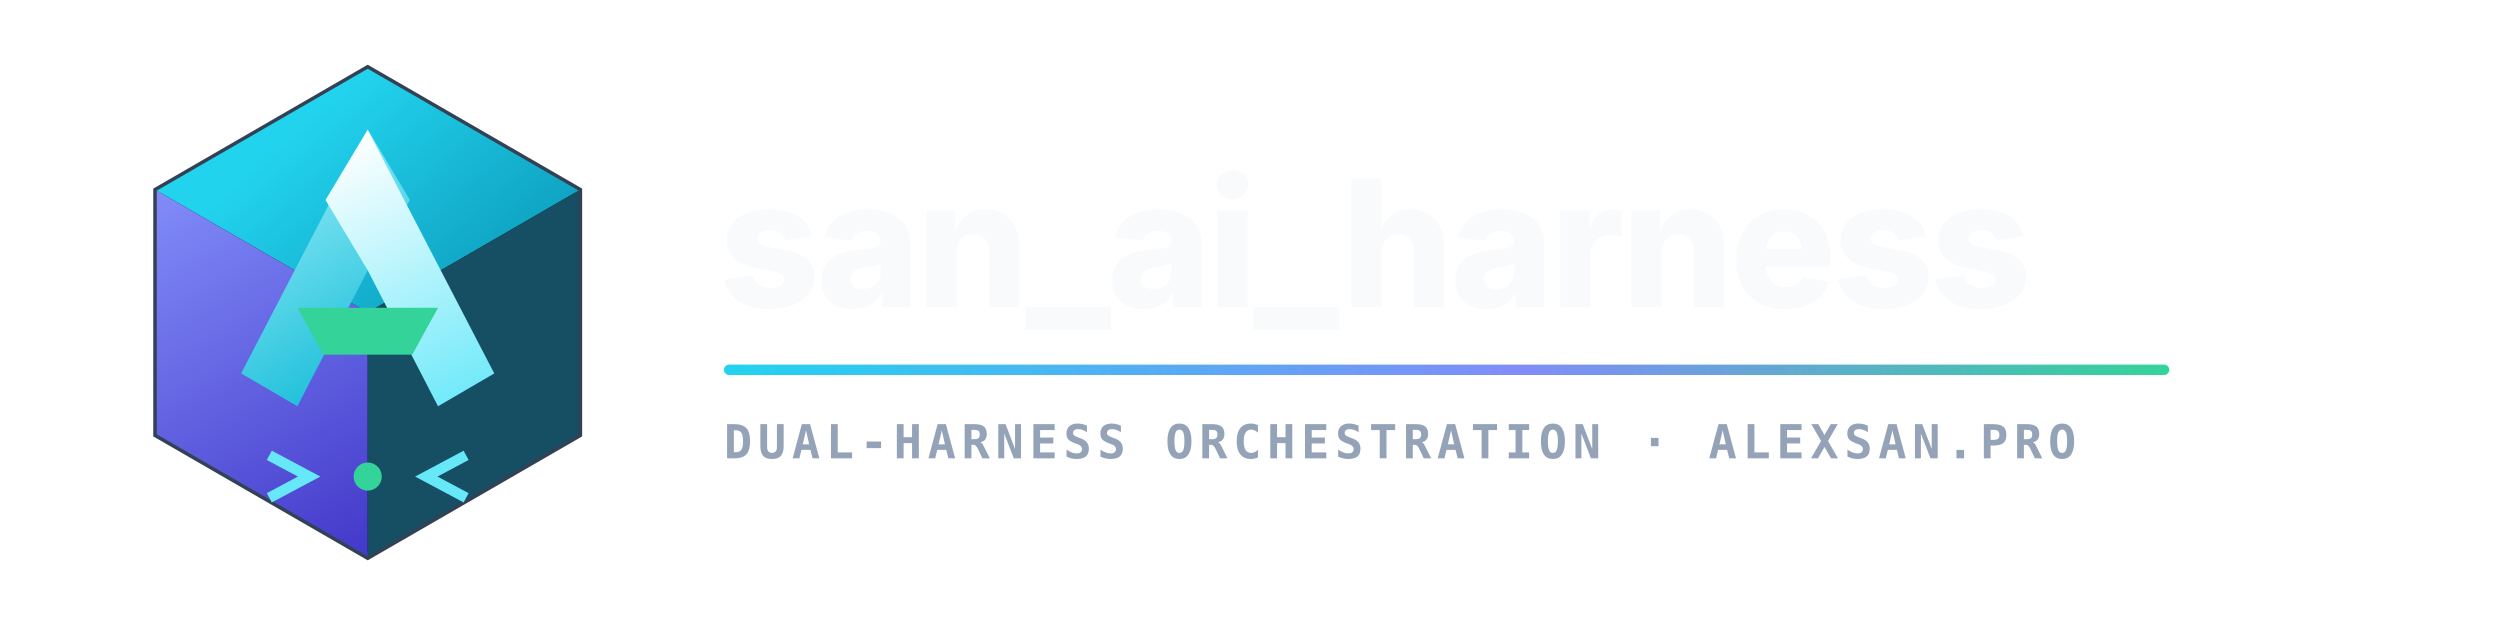
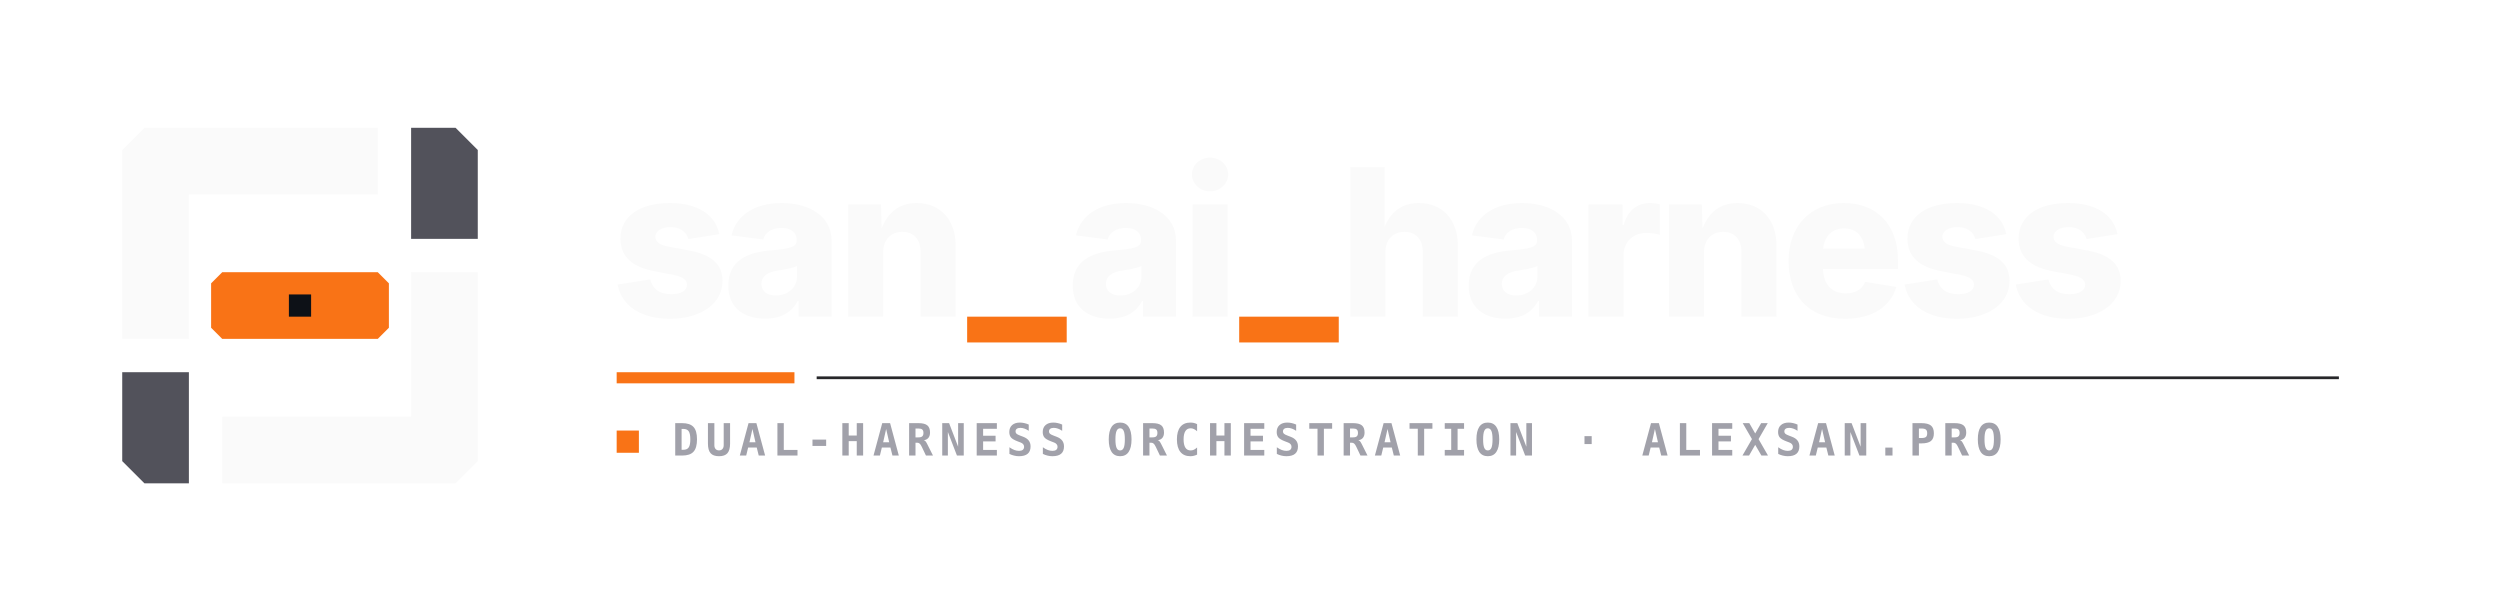
- <svg xmlns="http://www.w3.org/2000/svg" width="960" height="240" viewBox="0 0 960 240" fill="none" role="img" aria-labelledby="title desc">
-   <defs>
-     <linearGradient id="hex-top-d" x1="128" y1="16" x2="218" y2="120" gradientUnits="userSpaceOnUse">
-       <stop offset="0" stop-color="#22D3EE" />
-       <stop offset="1" stop-color="#0891B2" />
-     </linearGradient>
-     <linearGradient id="hex-left-d" x1="38" y1="68" x2="128" y2="224" gradientUnits="userSpaceOnUse">
-       <stop offset="0" stop-color="#818CF8" />
-       <stop offset="1" stop-color="#4338CA" />
-     </linearGradient>
-     <linearGradient id="beam-l-d" x1="74" y1="42" x2="146" y2="160" gradientUnits="userSpaceOnUse">
-       <stop offset="0" stop-color="#A5F3FC" />
-       <stop offset="1" stop-color="#06B6D4" />
-     </linearGradient>
-     <linearGradient id="beam-r-d" x1="128" y1="42" x2="182" y2="160" gradientUnits="userSpaceOnUse">
-       <stop offset="0" stop-color="#FFFFFF" />
-       <stop offset="1" stop-color="#67E8F9" />
-     </linearGradient>
-     <linearGradient id="accent-bar-d" x1="278" y1="142" x2="833" y2="142" gradientUnits="userSpaceOnUse">
-       <stop offset="0" stop-color="#22D3EE" />
-       <stop offset="0.55" stop-color="#818CF8" />
-       <stop offset="1" stop-color="#34D399" />
-     </linearGradient>
-   </defs>
-   <g transform="translate(26 12) scale(0.9)" stroke-linejoin="miter">
-     <path d="M128 16 218 68v104l-90 52-90-52V68L128 16Z" fill="#0B0F19" stroke="#334155" stroke-width="3" />
-     <path d="M128 16 218 68 128 120 38 68 128 16Z" fill="url(#hex-top-d)" />
-     <path d="M38 68 128 120v104L38 172V68Z" fill="url(#hex-left-d)" />
-     <path d="M218 68 128 120v104l90-52V68Z" fill="#164E63" />
-     <path d="M128 42 74 146 98 160 128 102 146 72 128 42Z" fill="url(#beam-l-d)" />
-     <path d="M128 42 182 146 158 160 128 102 110 72 128 42Z" fill="url(#beam-r-d)" />
-     <path d="M98 118h60l-11 20h-38l-11-20Z" fill="#34D399" />
-     <path d="M88 182 103 190 88 198M168 182 153 190 168 198" stroke="#67E8F9" stroke-width="4.5" stroke-linecap="square" />
-     <circle cx="128" cy="190" r="6" fill="#34D399" />
+ <svg xmlns="http://www.w3.org/2000/svg" width="900" height="220" viewBox="0 0 900 220" fill="none" role="img" aria-labelledby="title desc">
+   <g transform="translate(28 30)">
+     <path d="M24 16H108V40H40V92H16V24L24 16Z" fill="#FAFAFA" />
+     <path d="M120 68H144V136L136 144H52V120H120V68Z" fill="#FAFAFA" />
+     <path d="M120 16H136L144 24V56H120V16Z" fill="#52525B" />
+     <path d="M16 104H40V144H24L16 136V104Z" fill="#52525B" />
+     <path d="M52 68H108L112 72V88L108 92H52L48 88V72L52 68Z" fill="#F97316" />
+     <rect x="76" y="76" width="8" height="8" fill="#0D1117" />
  </g>
-   <text x="276" y="118" font-family="ui-sans-serif, -apple-system, BlinkMacSystemFont, 'Segoe UI', Inter, Roboto, sans-serif" font-size="68" font-weight="800" letter-spacing="-1.5" fill="#F8FAFC">san_ai_harness</text>
-   <rect x="278" y="140" width="555" height="4" rx="2" fill="url(#accent-bar-d)" />
-   <text x="278" y="176" font-family="ui-monospace, SFMono-Regular, Menlo, Monaco, Consolas, monospace" font-size="18" font-weight="600" letter-spacing="2.2" fill="#94A3B8">DUAL-HARNESS ORCHESTRATION · ALEXSAN.PRO</text>
+   <text x="220" y="114" font-family="ui-sans-serif, -apple-system, BlinkMacSystemFont, 'Segoe UI', Inter, Roboto, sans-serif" font-size="74" font-weight="800" letter-spacing="-2.4" fill="#FAFAFA">san<tspan fill="#F97316">_</tspan>ai<tspan fill="#F97316">_</tspan>harness</text>
+   <rect x="222" y="134" width="64" height="4" fill="#F97316" />
+   <rect x="294" y="135.5" width="548" height="1" fill="#27272A" />
+   <rect x="222" y="155" width="8" height="8" fill="#F97316" />
+   <text x="242" y="164" font-family="ui-monospace, SFMono-Regular, Menlo, Monaco, Consolas, monospace" font-size="16" font-weight="600" letter-spacing="2.4" fill="#A1A1AA">DUAL-HARNESS ORCHESTRATION · ALEXSAN.PRO</text>
</svg>
